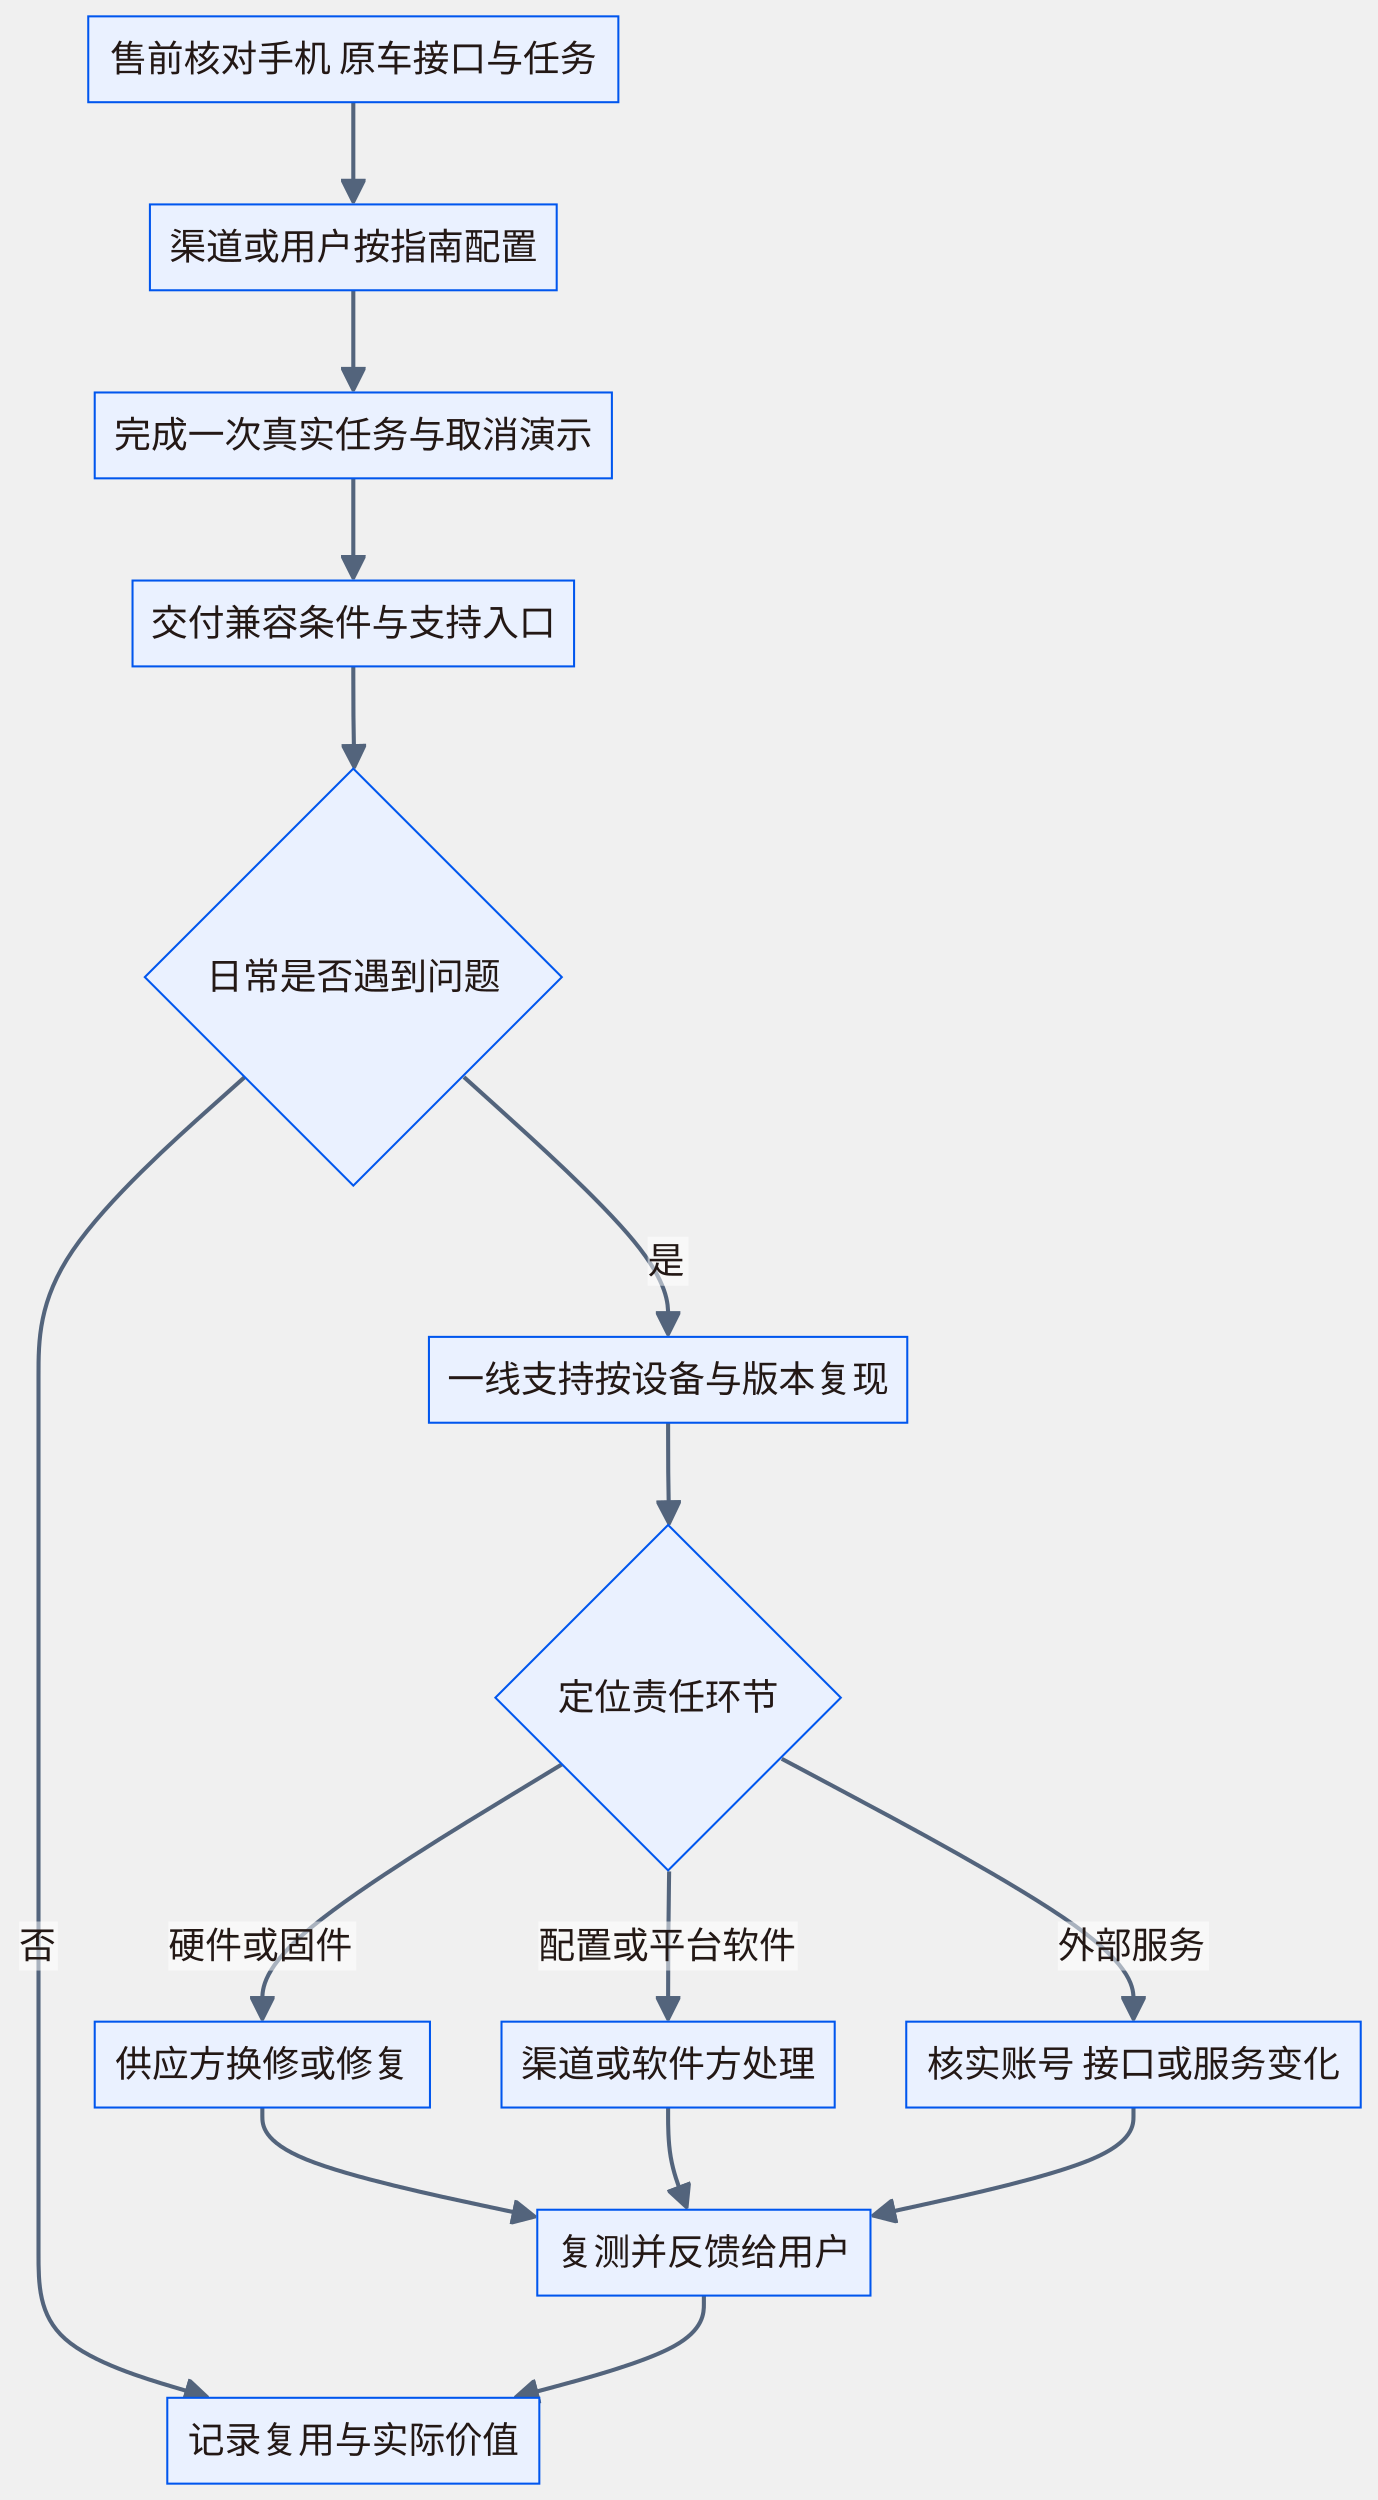
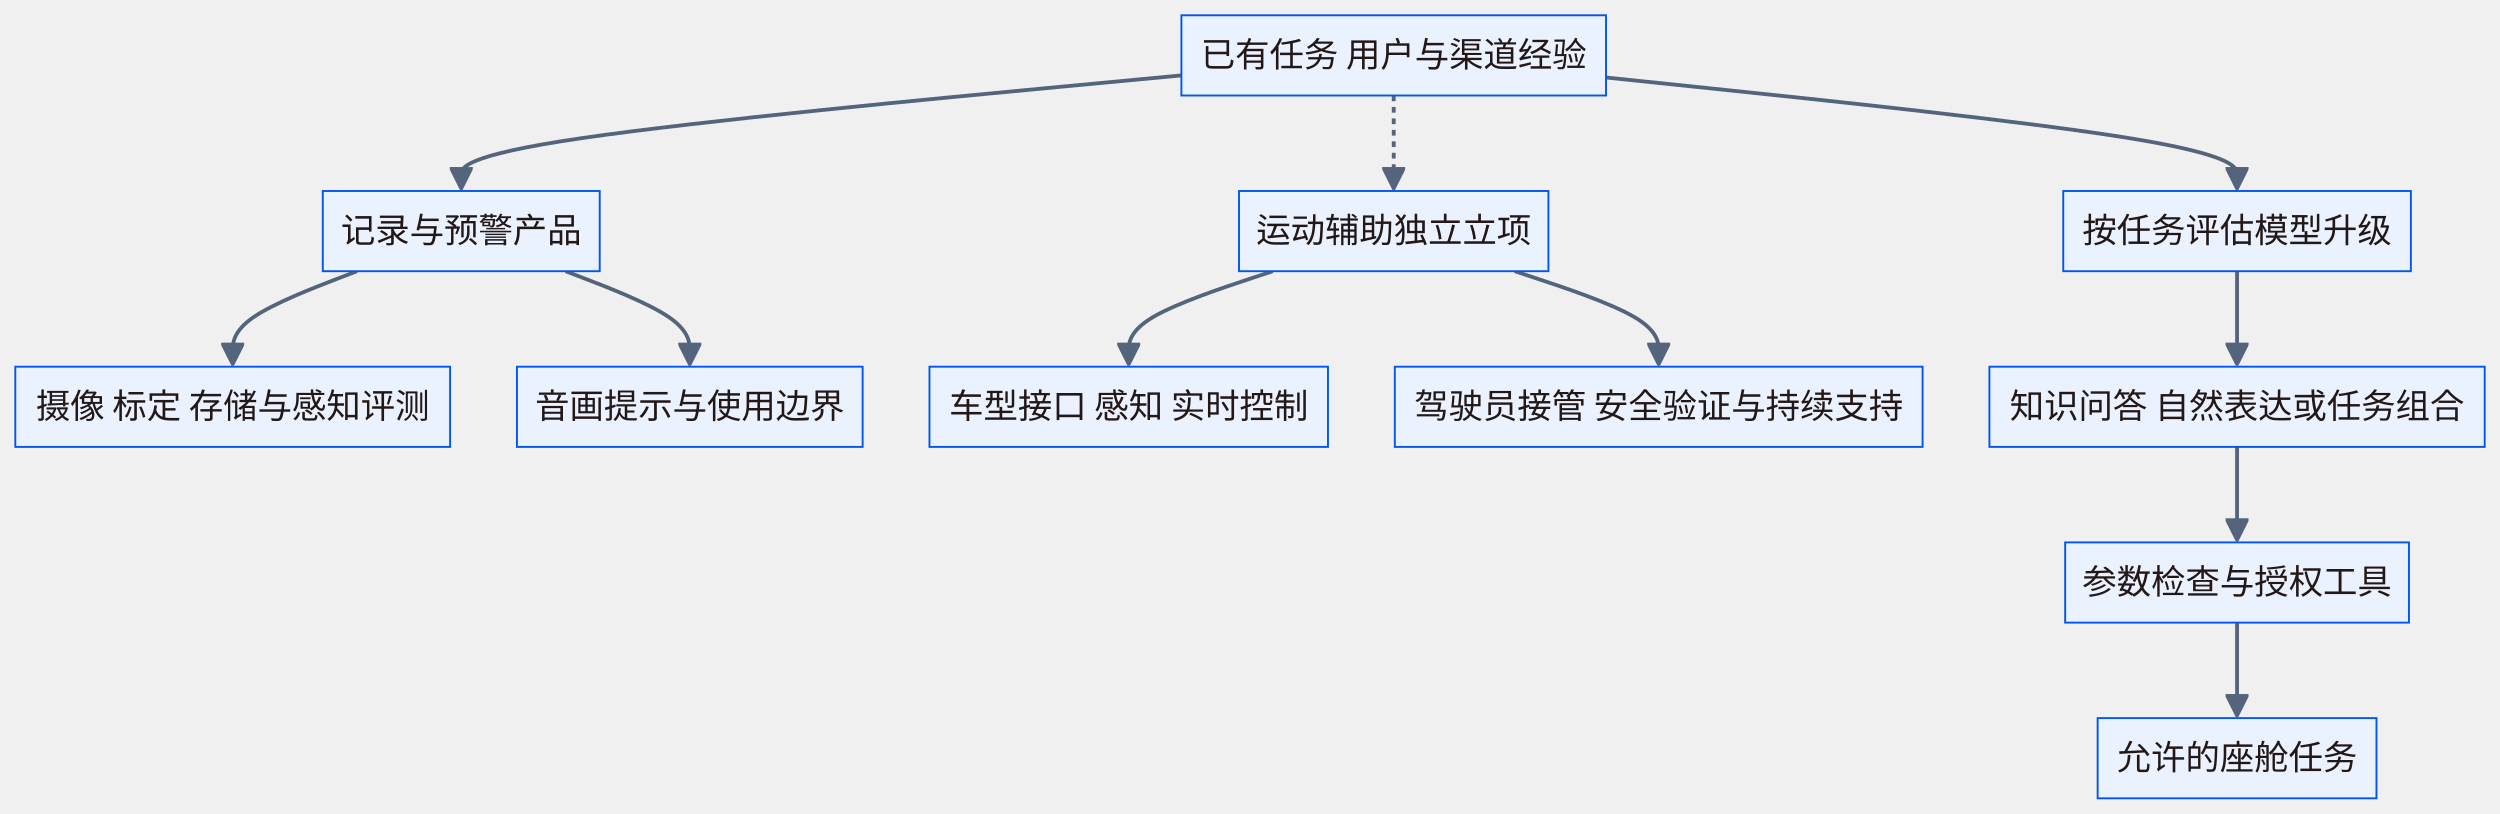
- <svg xmlns="http://www.w3.org/2000/svg" aria-roledescription="flowchart-v2" role="graphics-document document" viewBox="-9 -8 673.326 1223" height="1223" width="674" id="researchFigure11">
+ <svg xmlns="http://www.w3.org/2000/svg" aria-roledescription="flowchart-v2" role="graphics-document document" viewBox="-8 -8 1308.967 426" height="426" width="1309" id="researchFigure11">
  <style>#researchFigure11{font-family:Microsoft YaHei,PingFang SC,sans-serif;font-size:18px;fill:#231815;}#researchFigure11 .error-icon{fill:#F4F7FC;}#researchFigure11 .error-text{fill:#0b0803;stroke:#0b0803;}#researchFigure11 .edge-thickness-normal{stroke-width:2px;}#researchFigure11 .edge-thickness-thick{stroke-width:3.5px;}#researchFigure11 .edge-pattern-solid{stroke-dasharray:0;}#researchFigure11 .edge-pattern-dashed{stroke-dasharray:3;}#researchFigure11 .edge-pattern-dotted{stroke-dasharray:2;}#researchFigure11 .marker{fill:#53647C;stroke:#53647C;}#researchFigure11 .marker.cross{stroke:#53647C;}#researchFigure11 svg{font-family:Microsoft YaHei,PingFang SC,sans-serif;font-size:18px;}#researchFigure11 .label{font-family:Microsoft YaHei,PingFang SC,sans-serif;color:#231815;}#researchFigure11 .cluster-label text{fill:#0b0803;}#researchFigure11 .cluster-label span,#researchFigure11 p{color:#0b0803;}#researchFigure11 .label text,#researchFigure11 span,#researchFigure11 p{fill:#231815;color:#231815;}#researchFigure11 .node rect,#researchFigure11 .node circle,#researchFigure11 .node ellipse,#researchFigure11 .node polygon,#researchFigure11 .node path{fill:#EAF1FF;stroke:#0056EE;stroke-width:1px;}#researchFigure11 .flowchart-label text{text-anchor:middle;}#researchFigure11 .node .katex path{fill:#000;stroke:#000;stroke-width:1px;}#researchFigure11 .node .label{text-align:center;}#researchFigure11 .node.clickable{cursor:pointer;}#researchFigure11 .arrowheadPath{fill:#0b0b0b;}#researchFigure11 .edgePath .path{stroke:#53647C;stroke-width:2.0px;}#researchFigure11 .flowchart-link{stroke:#53647C;fill:none;}#researchFigure11 .edgeLabel{background-color:#FFFFFF;text-align:center;}#researchFigure11 .edgeLabel rect{opacity:0.5;background-color:#FFFFFF;fill:#FFFFFF;}#researchFigure11 .labelBkg{background-color:rgba(255, 255, 255, 0.5);}#researchFigure11 .cluster rect{fill:#F8FAFF;stroke:#AABDE0;stroke-width:1px;}#researchFigure11 .cluster text{fill:#0b0803;}#researchFigure11 .cluster span,#researchFigure11 p{color:#0b0803;}#researchFigure11 div.mermaidTooltip{position:absolute;text-align:center;max-width:200px;padding:2px;font-family:Microsoft YaHei,PingFang SC,sans-serif;font-size:12px;background:#F4F7FC;border:1px solid hsl(217.5, 17.143%, 87.255%);border-radius:2px;pointer-events:none;z-index:100;}#researchFigure11 .flowchartTitleText{text-anchor:middle;font-size:18px;fill:#231815;}#researchFigure11 :root{--mermaid-font-family:Microsoft YaHei,PingFang SC,sans-serif;}</style>
  <g>
    <marker orient="auto" markerHeight="12" markerWidth="12" markerUnits="userSpaceOnUse" refY="5" refX="6" viewBox="0 0 10 10" class="marker flowchart" id="researchFigure11_flowchart-pointEnd">
      <path style="stroke-width: 1; stroke-dasharray: 1, 0;" class="arrowMarkerPath" d="M 0 0 L 10 5 L 0 10 z" />
    </marker>
    <marker orient="auto" markerHeight="12" markerWidth="12" markerUnits="userSpaceOnUse" refY="5" refX="4.5" viewBox="0 0 10 10" class="marker flowchart" id="researchFigure11_flowchart-pointStart">
      <path style="stroke-width: 1; stroke-dasharray: 1, 0;" class="arrowMarkerPath" d="M 0 5 L 10 10 L 10 0 z" />
    </marker>
    <marker orient="auto" markerHeight="11" markerWidth="11" markerUnits="userSpaceOnUse" refY="5" refX="11" viewBox="0 0 10 10" class="marker flowchart" id="researchFigure11_flowchart-circleEnd">
      <circle style="stroke-width: 1; stroke-dasharray: 1, 0;" class="arrowMarkerPath" r="5" cy="5" cx="5" />
    </marker>
    <marker orient="auto" markerHeight="11" markerWidth="11" markerUnits="userSpaceOnUse" refY="5" refX="-1" viewBox="0 0 10 10" class="marker flowchart" id="researchFigure11_flowchart-circleStart">
      <circle style="stroke-width: 1; stroke-dasharray: 1, 0;" class="arrowMarkerPath" r="5" cy="5" cx="5" />
    </marker>
    <marker orient="auto" markerHeight="11" markerWidth="11" markerUnits="userSpaceOnUse" refY="5.2" refX="12" viewBox="0 0 11 11" class="marker cross flowchart" id="researchFigure11_flowchart-crossEnd">
      <path style="stroke-width: 2; stroke-dasharray: 1, 0;" class="arrowMarkerPath" d="M 1,1 l 9,9 M 10,1 l -9,9" />
    </marker>
    <marker orient="auto" markerHeight="11" markerWidth="11" markerUnits="userSpaceOnUse" refY="5.2" refX="-1" viewBox="0 0 11 11" class="marker cross flowchart" id="researchFigure11_flowchart-crossStart">
      <path style="stroke-width: 2; stroke-dasharray: 1, 0;" class="arrowMarkerPath" d="M 1,1 l 9,9 M 10,1 l -9,9" />
    </marker>
    <g class="root">
      <g class="clusters" />
      <g class="edgePaths">
-         <path marker-end="url(#researchFigure11_flowchart-pointEnd)" style="fill:none;" class="edge-thickness-normal edge-pattern-solid flowchart-link LS-A LE-B" id="L-A-B-0" d="M163.5,42L163.5,46.167C163.5,50.333,163.5,58.667,163.5,66.117C163.5,73.567,163.5,80.133,163.5,83.417L163.5,86.7" />
-         <path marker-end="url(#researchFigure11_flowchart-pointEnd)" style="fill:none;" class="edge-thickness-normal edge-pattern-solid flowchart-link LS-B LE-C" id="L-B-C-0" d="M163.5,134L163.5,138.167C163.5,142.333,163.5,150.667,163.5,158.117C163.5,165.567,163.5,172.133,163.5,175.417L163.5,178.7" />
-         <path marker-end="url(#researchFigure11_flowchart-pointEnd)" style="fill:none;" class="edge-thickness-normal edge-pattern-solid flowchart-link LS-C LE-D" id="L-C-D-0" d="M163.5,226L163.5,230.167C163.5,234.333,163.5,242.667,163.5,250.117C163.5,257.567,163.5,264.133,163.5,267.417L163.5,270.7" />
-         <path marker-end="url(#researchFigure11_flowchart-pointEnd)" style="fill:none;" class="edge-thickness-normal edge-pattern-solid flowchart-link LS-D LE-E" id="L-D-E-0" d="M163.5,318L163.5,322.167C163.5,326.333,163.5,334.667,163.566,342.2C163.632,349.734,163.764,356.467,163.83,359.834L163.896,363.201" />
-         <path marker-end="url(#researchFigure11_flowchart-pointEnd)" style="fill:none;" class="edge-thickness-normal edge-pattern-solid flowchart-link LS-E LE-F" id="L-E-F-0" d="M110.389,518.889L93.574,533.908C76.759,548.926,43.13,578.963,26.315,603.648C9.5,628.333,9.5,647.667,9.5,665C9.5,682.333,9.5,697.667,9.5,723.583C9.5,749.5,9.5,786,9.5,824.5C9.5,863,9.5,903.5,9.5,933.417C9.5,963.333,9.5,982.667,9.5,1000C9.5,1017.333,9.5,1032.667,9.5,1048C9.5,1063.333,9.5,1078.667,9.5,1094C9.5,1109.333,9.5,1124.667,22.603,1136.247C35.706,1147.828,61.912,1155.655,75.014,1159.569L88.117,1163.483" />
-         <path marker-end="url(#researchFigure11_flowchart-pointEnd)" style="fill:none;" class="edge-thickness-normal edge-pattern-solid flowchart-link LS-E LE-G" id="L-E-G-0" d="M217.611,518.889L234.259,533.908C250.907,548.926,284.204,578.963,300.852,599.265C317.5,619.567,317.5,630.133,317.5,635.417L317.5,640.7" />
-         <path marker-end="url(#researchFigure11_flowchart-pointEnd)" style="fill:none;" class="edge-thickness-normal edge-pattern-solid flowchart-link LS-G LE-H" id="L-G-H-0" d="M317.5,688L317.5,692.167C317.5,696.333,317.5,704.667,317.566,712.2C317.632,719.734,317.764,726.467,317.83,729.834L317.896,733.201" />
-         <path marker-end="url(#researchFigure11_flowchart-pointEnd)" style="fill:none;" class="edge-thickness-normal edge-pattern-solid flowchart-link LS-H LE-I" id="L-H-I-0" d="M265.584,855.084L241.153,869.903C216.722,884.722,167.861,914.361,143.431,934.464C119,954.567,119,965.133,119,970.417L119,975.7" />
-         <path marker-end="url(#researchFigure11_flowchart-pointEnd)" style="fill:none;" class="edge-thickness-normal edge-pattern-solid flowchart-link LS-H LE-J" id="L-H-J-0" d="M318,907.5L317.917,913.583C317.833,919.667,317.667,931.833,317.583,943.2C317.5,954.567,317.5,965.133,317.5,970.417L317.5,975.7" />
-         <path marker-end="url(#researchFigure11_flowchart-pointEnd)" style="fill:none;" class="edge-thickness-normal edge-pattern-solid flowchart-link LS-H LE-K" id="L-H-K-0" d="M373.096,852.404L401.774,867.67C430.452,882.936,487.807,913.468,516.485,934.017C545.163,954.567,545.163,965.133,545.163,970.417L545.163,975.7" />
-         <path marker-end="url(#researchFigure11_flowchart-pointEnd)" style="fill:none;" class="edge-thickness-normal edge-pattern-solid flowchart-link LS-I LE-L" id="L-I-L-0" d="M119,1023L119,1027.167C119,1031.333,119,1039.667,140.553,1048.423C162.105,1057.18,205.211,1066.36,226.764,1070.95L248.316,1075.54" />
-         <path marker-end="url(#researchFigure11_flowchart-pointEnd)" style="fill:none;" class="edge-thickness-normal edge-pattern-solid flowchart-link LS-J LE-L" id="L-J-L-0" d="M317.5,1023L317.5,1027.167C317.5,1031.333,317.5,1039.667,318.771,1047.174C320.042,1054.682,322.584,1061.364,323.855,1064.705L325.126,1068.046" />
-         <path marker-end="url(#researchFigure11_flowchart-pointEnd)" style="fill:none;" class="edge-thickness-normal edge-pattern-solid flowchart-link LS-K LE-L" id="L-K-L-0" d="M545.163,1023L545.163,1027.167C545.163,1031.333,545.163,1039.667,524.582,1048.338C504.001,1057.009,462.839,1066.019,442.258,1070.524L421.677,1075.028" />
-         <path marker-end="url(#researchFigure11_flowchart-pointEnd)" style="fill:none;" class="edge-thickness-normal edge-pattern-solid flowchart-link LS-L LE-F" id="L-L-F-0" d="M335,1115L335,1119.167C335,1123.333,335,1131.667,320.319,1139.771C305.638,1147.876,276.275,1155.751,261.594,1159.689L246.913,1163.627" />
+         <path marker-end="url(#researchFigure11_flowchart-pointEnd)" style="fill:none;" class="edge-thickness-normal edge-pattern-solid flowchart-link LS-A LE-B" id="L-A-B-0" d="M610.567,31.473L547.722,37.394C484.876,43.316,359.184,55.158,296.338,64.362C233.492,73.567,233.492,80.133,233.492,83.417L233.492,86.7" />
+         <path marker-end="url(#researchFigure11_flowchart-pointEnd)" style="fill:none;" class="edge-thickness-normal edge-pattern-solid flowchart-link LS-B LE-B1" id="L-B-B1-0" d="M178.863,134L168.024,138.167C157.185,142.333,135.506,150.667,124.667,158.117C113.828,165.567,113.828,172.133,113.828,175.417L113.828,178.7" />
+         <path marker-end="url(#researchFigure11_flowchart-pointEnd)" style="fill:none;" class="edge-thickness-normal edge-pattern-solid flowchart-link LS-B LE-B2" id="L-B-B2-0" d="M288.121,134L298.961,138.167C309.8,142.333,331.478,150.667,342.317,158.117C353.156,165.567,353.156,172.133,353.156,175.417L353.156,178.7" />
+         <path marker-end="url(#researchFigure11_flowchart-pointEnd)" style="fill:none;stroke-width:2px;stroke-dasharray:3;" class="edge-thickness-normal edge-pattern-dotted flowchart-link LS-A LE-C" id="L-A-C-0" d="M721.73,42L721.73,46.167C721.73,50.333,721.73,58.667,721.73,66.117C721.73,73.567,721.73,80.133,721.73,83.417L721.73,86.7" />
+         <path marker-end="url(#researchFigure11_flowchart-pointEnd)" style="fill:none;" class="edge-thickness-normal edge-pattern-solid flowchart-link LS-C LE-C1" id="L-C-C1-0" d="M658.39,134L645.822,138.167C633.255,142.333,608.12,150.667,595.552,158.117C582.984,165.567,582.984,172.133,582.984,175.417L582.984,178.7" />
+         <path marker-end="url(#researchFigure11_flowchart-pointEnd)" style="fill:none;" class="edge-thickness-normal edge-pattern-solid flowchart-link LS-C LE-C2" id="L-C-C2-0" d="M785.071,134L797.639,138.167C810.206,142.333,835.341,150.667,847.909,158.117C860.477,165.567,860.477,172.133,860.477,175.417L860.477,178.7" />
+         <path marker-end="url(#researchFigure11_flowchart-pointEnd)" style="fill:none;" class="edge-thickness-normal edge-pattern-solid flowchart-link LS-A LE-D" id="L-A-D-0" d="M832.894,32.58L887.962,38.317C943.03,44.053,1053.167,55.527,1108.235,64.547C1163.304,73.567,1163.304,80.133,1163.304,83.417L1163.304,86.7" />
+         <path marker-end="url(#researchFigure11_flowchart-pointEnd)" style="fill:none;" class="edge-thickness-normal edge-pattern-solid flowchart-link LS-D LE-D1" id="L-D-D1-0" d="M1163.304,134L1163.304,138.167C1163.304,142.333,1163.304,150.667,1163.304,158.117C1163.304,165.567,1163.304,172.133,1163.304,175.417L1163.304,178.7" />
+         <path marker-end="url(#researchFigure11_flowchart-pointEnd)" style="fill:none;" class="edge-thickness-normal edge-pattern-solid flowchart-link LS-D1 LE-E" id="L-D1-E-0" d="M1163.304,226L1163.304,230.167C1163.304,234.333,1163.304,242.667,1163.304,250.117C1163.304,257.567,1163.304,264.133,1163.304,267.417L1163.304,270.7" />
+         <path marker-end="url(#researchFigure11_flowchart-pointEnd)" style="fill:none;" class="edge-thickness-normal edge-pattern-solid flowchart-link LS-E LE-F" id="L-E-F-0" d="M1163.304,318L1163.304,322.167C1163.304,326.333,1163.304,334.667,1163.304,342.117C1163.304,349.567,1163.304,356.133,1163.304,359.417L1163.304,362.7" />
      </g>
      <g class="edgeLabels">
        <g class="edgeLabel">
          <g transform="translate(0, 0)" class="label">
            <rect height="0" width="0" ry="0" rx="0" />
            <text style="">
              <tspan class="row" x="0" dy="1em" xml:space="preserve" />
            </text>
          </g>
        </g>
        <g class="edgeLabel">
          <g transform="translate(0, 0)" class="label">
            <rect height="0" width="0" ry="0" rx="0" />
            <text style="">
              <tspan class="row" x="0" dy="1em" xml:space="preserve" />
            </text>
          </g>
        </g>
        <g class="edgeLabel">
          <g transform="translate(0, 0)" class="label">
            <rect height="0" width="0" ry="0" rx="0" />
            <text style="">
              <tspan class="row" x="0" dy="1em" xml:space="preserve" />
            </text>
          </g>
        </g>
        <g class="edgeLabel">
          <g transform="translate(0, 0)" class="label">
            <rect height="0" width="0" ry="0" rx="0" />
            <text style="">
              <tspan class="row" x="0" dy="1em" xml:space="preserve" />
            </text>
          </g>
        </g>
-         <g transform="translate(9.5, 944)" class="edgeLabel">
-           <g transform="translate(-9.5, -12)" class="label">
-             <rect height="24" width="19" ry="0" rx="0" />
-             <text style="">
-               <tspan class="row" x="0" dy="1em" xml:space="preserve">否</tspan>
-             </text>
-           </g>
-         </g>
-         <g transform="translate(317.5, 609)" class="edgeLabel">
-           <g transform="translate(-10, -12)" class="label">
-             <rect height="24" width="20" ry="0" rx="0" />
-             <text style="">
-               <tspan class="row" x="0" dy="1em" xml:space="preserve">是</tspan>
-             </text>
-           </g>
-         </g>
-         <g class="edgeLabel">
-           <g transform="translate(0, 0)" class="label">
-             <rect height="0" width="0" ry="0" rx="0" />
-             <text style="">
-               <tspan class="row" x="0" dy="1em" xml:space="preserve" />
-             </text>
-           </g>
-         </g>
-         <g transform="translate(119, 944)" class="edgeLabel">
-           <g transform="translate(-46, -12)" class="label">
-             <rect height="24" width="91.962" ry="0" rx="0" />
-             <text style="">
-               <tspan class="row" x="0" dy="1em" xml:space="preserve">硬件或固件</tspan>
-             </text>
-           </g>
-         </g>
-         <g transform="translate(317.5, 944)" class="edgeLabel">
-           <g transform="translate(-63.5, -12)" class="label">
-             <rect height="24" width="126.943" ry="0" rx="0" />
-             <text style="">
-               <tspan class="row" x="0" dy="1em" xml:space="preserve">配置或平台软件</tspan>
-             </text>
-           </g>
-         </g>
-         <g transform="translate(545.1631, 944)" class="edgeLabel">
-           <g transform="translate(-37, -12)" class="label">
-             <rect height="24" width="73.971" ry="0" rx="0" />
-             <text style="">
-               <tspan class="row" x="0" dy="1em" xml:space="preserve">外部服务</tspan>
+         <g class="edgeLabel">
+           <g transform="translate(0, 0)" class="label">
+             <rect height="0" width="0" ry="0" rx="0" />
+             <text style="">
+               <tspan class="row" x="0" dy="1em" xml:space="preserve" />
+             </text>
+           </g>
+         </g>
+         <g class="edgeLabel">
+           <g transform="translate(0, 0)" class="label">
+             <rect height="0" width="0" ry="0" rx="0" />
+             <text style="">
+               <tspan class="row" x="0" dy="1em" xml:space="preserve" />
            </text>
          </g>
        </g>
        <g class="edgeLabel">
          <g transform="translate(0, 0)" class="label">
            <rect height="0" width="0" ry="0" rx="0" />
            <text style="">
              <tspan class="row" x="0" dy="1em" xml:space="preserve" />
            </text>
          </g>
        </g>
        <g class="edgeLabel">
          <g transform="translate(0, 0)" class="label">
            <rect height="0" width="0" ry="0" rx="0" />
            <text style="">
              <tspan class="row" x="0" dy="1em" xml:space="preserve" />
            </text>
          </g>
        </g>
        <g class="edgeLabel">
          <g transform="translate(0, 0)" class="label">
            <rect height="0" width="0" ry="0" rx="0" />
            <text style="">
              <tspan class="row" x="0" dy="1em" xml:space="preserve" />
            </text>
          </g>
        </g>
        <g class="edgeLabel">
          <g transform="translate(0, 0)" class="label">
            <rect height="0" width="0" ry="0" rx="0" />
            <text style="">
              <tspan class="row" x="0" dy="1em" xml:space="preserve" />
            </text>
          </g>
        </g>
      </g>
      <g class="nodes">
-         <g transform="translate(163.5, 21)" data-id="A" data-node="true" id="flowchart-A-482" class="node default default flowchart-label">
+         <g transform="translate(721.7305, 21)" data-id="A" data-node="true" id="flowchart-A-342" class="node default default flowchart-label">
+           <rect height="42" width="222.326" y="-21" x="-111.163" ry="0" rx="0" style="" class="basic label-container" />
+           <g transform="translate(0, -12)" style="" class="label">
+             <rect />
+             <text style="">
+               <tspan class="row" x="0" dy="1em" xml:space="preserve">已有任务 用户与渠道经验</tspan>
+             </text>
+           </g>
+         </g>
+         <g transform="translate(233.4922, 113)" data-id="B" data-node="true" id="flowchart-B-343" class="node default default flowchart-label">
+           <rect height="42" width="145" y="-21" x="-72.5" ry="0" rx="0" style="" class="basic label-container" />
+           <g transform="translate(0, -12)" style="" class="label">
+             <rect />
+             <text style="">
+               <tspan class="row" x="0" dy="1em" xml:space="preserve">记录与预警产品</tspan>
+             </text>
+           </g>
+         </g>
+         <g transform="translate(113.8281, 205)" data-id="B1" data-node="true" id="flowchart-B1-345" class="node default default flowchart-label">
+           <rect height="42" width="227.656" y="-21" x="-113.828" ry="0" rx="0" style="" class="basic label-container" />
+           <g transform="translate(0, -12)" style="" class="label">
+             <rect />
+             <text style="">
+               <tspan class="row" x="0" dy="1em" xml:space="preserve">摄像 标定 存储与感知评测</tspan>
+             </text>
+           </g>
+         </g>
+         <g transform="translate(353.1562, 205)" data-id="B2" data-node="true" id="flowchart-B2-347" class="node default default flowchart-label">
+           <rect height="42" width="181" y="-21" x="-90.5" ry="0" rx="0" style="" class="basic label-container" />
+           <g transform="translate(0, -12)" style="" class="label">
+             <rect />
+             <text style="">
+               <tspan class="row" x="0" dy="1em" xml:space="preserve">音画提示与使用边界</tspan>
+             </text>
+           </g>
+         </g>
+         <g transform="translate(721.7305, 113)" data-id="C" data-node="true" id="flowchart-C-349" class="node default default flowchart-label">
+           <rect height="42" width="162" y="-21" x="-81" ry="0" rx="0" style="" class="basic label-container" />
+           <g transform="translate(0, -12)" style="" class="label">
+             <rect />
+             <text style="">
+               <tspan class="row" x="0" dy="1em" xml:space="preserve">运动辅助独立立项</tspan>
+             </text>
+           </g>
+         </g>
+         <g transform="translate(582.9844, 205)" data-id="C1" data-node="true" id="flowchart-C1-351" class="node default default flowchart-label">
+           <rect height="42" width="208.656" y="-21" x="-104.328" ry="0" rx="0" style="" class="basic label-container" />
+           <g transform="translate(0, -12)" style="" class="label">
+             <rect />
+             <text style="">
+               <tspan class="row" x="0" dy="1em" xml:space="preserve">车型接口 感知 实时控制</tspan>
+             </text>
+           </g>
+         </g>
+         <g transform="translate(860.4766, 205)" data-id="C2" data-node="true" id="flowchart-C2-353" class="node default default flowchart-label">
+           <rect height="42" width="276.328" y="-21" x="-138.164" ry="0" rx="0" style="" class="basic label-container" />
+           <g transform="translate(0, -12)" style="" class="label">
+             <rect />
+             <text style="">
+               <tspan class="row" x="0" dy="1em" xml:space="preserve">驾驶员接管 安全验证与持续支持</tspan>
+             </text>
+           </g>
+         </g>
+         <g transform="translate(1163.304, 113)" data-id="D" data-node="true" id="flowchart-D-355" class="node default default flowchart-label">
+           <rect height="42" width="182" y="-21" x="-91" ry="0" rx="0" style="" class="basic label-container" />
+           <g transform="translate(0, -12)" style="" class="label">
+             <rect />
+             <text style="">
+               <tspan class="row" x="0" dy="1em" xml:space="preserve">按任务评估模型升级</tspan>
+             </text>
+           </g>
+         </g>
+         <g transform="translate(1163.304, 205)" data-id="D1" data-node="true" id="flowchart-D1-357" class="node default default flowchart-label">
          <rect height="42" width="259.326" y="-21" x="-129.663" ry="0" rx="0" style="" class="basic label-container" />
          <g transform="translate(0, -12)" style="" class="label">
            <rect />
            <text style="">
-               <tspan class="row" x="0" dy="1em" xml:space="preserve">售前核对手机 原车接口与任务</tspan>
-             </text>
-           </g>
-         </g>
-         <g transform="translate(163.5, 113)" data-id="B" data-node="true" id="flowchart-B-483" class="node default default flowchart-label">
-           <rect height="42" width="199" y="-21" x="-99.5" ry="0" rx="0" style="" class="basic label-container" />
-           <g transform="translate(0, -12)" style="" class="label">
-             <rect />
-             <text style="">
-               <tspan class="row" x="0" dy="1em" xml:space="preserve">渠道或用户按指南配置</tspan>
-             </text>
-           </g>
-         </g>
-         <g transform="translate(163.5, 205)" data-id="C" data-node="true" id="flowchart-C-485" class="node default default flowchart-label">
-           <rect height="42" width="253" y="-21" x="-126.5" ry="0" rx="0" style="" class="basic label-container" />
-           <g transform="translate(0, -12)" style="" class="label">
-             <rect />
-             <text style="">
-               <tspan class="row" x="0" dy="1em" xml:space="preserve">完成一次真实任务与取消演示</tspan>
-             </text>
-           </g>
-         </g>
-         <g transform="translate(163.5, 297)" data-id="D" data-node="true" id="flowchart-D-487" class="node default default flowchart-label">
-           <rect height="42" width="216" y="-21" x="-108" ry="0" rx="0" style="" class="basic label-container" />
-           <g transform="translate(0, -12)" style="" class="label">
-             <rect />
-             <text style="">
-               <tspan class="row" x="0" dy="1em" xml:space="preserve">交付兼容条件与支持入口</tspan>
-             </text>
-           </g>
-         </g>
-         <g transform="translate(163.5, 470)" data-id="E" data-node="true" id="flowchart-E-489" class="node default default flowchart-label">
-           <polygon style="" transform="translate(-102,102)" class="label-container" points="102,0 204,-102 102,-204 0,-102" />
-           <g transform="translate(0, -12)" style="" class="label">
-             <rect />
-             <text style="">
-               <tspan class="row" x="0" dy="1em" xml:space="preserve">日常是否遇到问题</tspan>
-             </text>
-           </g>
-         </g>
-         <g transform="translate(163.5, 1186)" data-id="F" data-node="true" id="flowchart-F-491" class="node default default flowchart-label">
-           <rect height="42" width="182" y="-21" x="-91" ry="0" rx="0" style="" class="basic label-container" />
-           <g transform="translate(0, -12)" style="" class="label">
-             <rect />
-             <text style="">
-               <tspan class="row" x="0" dy="1em" xml:space="preserve">记录复用与实际价值</tspan>
-             </text>
-           </g>
-         </g>
-         <g transform="translate(317.5, 667)" data-id="G" data-node="true" id="flowchart-G-493" class="node default default flowchart-label">
-           <rect height="42" width="234" y="-21" x="-117" ry="0" rx="0" style="" class="basic label-container" />
-           <g transform="translate(0, -12)" style="" class="label">
-             <rect />
-             <text style="">
-               <tspan class="row" x="0" dy="1em" xml:space="preserve">一线支持按设备与版本复现</tspan>
-             </text>
-           </g>
-         </g>
-         <g transform="translate(317.5, 822.5)" data-id="H" data-node="true" id="flowchart-H-495" class="node default default flowchart-label">
-           <polygon style="" transform="translate(-84.5,84.5)" class="label-container" points="84.5,0 169,-84.5 84.5,-169 0,-84.5" />
-           <g transform="translate(0, -12)" style="" class="label">
-             <rect />
-             <text style="">
-               <tspan class="row" x="0" dy="1em" xml:space="preserve">定位责任环节</tspan>
-             </text>
-           </g>
-         </g>
-         <g transform="translate(119, 1002)" data-id="I" data-node="true" id="flowchart-I-497" class="node default default flowchart-label">
-           <rect height="42" width="164" y="-21" x="-82" ry="0" rx="0" style="" class="basic label-container" />
-           <g transform="translate(0, -12)" style="" class="label">
-             <rect />
-             <text style="">
-               <tspan class="row" x="0" dy="1em" xml:space="preserve">供应方换修或修复</tspan>
-             </text>
-           </g>
-         </g>
-         <g transform="translate(317.5, 1002)" data-id="J" data-node="true" id="flowchart-J-499" class="node default default flowchart-label">
-           <rect height="42" width="163" y="-21" x="-81.5" ry="0" rx="0" style="" class="basic label-container" />
-           <g transform="translate(0, -12)" style="" class="label">
-             <rect />
-             <text style="">
-               <tspan class="row" x="0" dy="1em" xml:space="preserve">渠道或软件方处理</tspan>
-             </text>
-           </g>
-         </g>
-         <g transform="translate(545.1631, 1002)" data-id="K" data-node="true" id="flowchart-K-501" class="node default default flowchart-label">
-           <rect height="42" width="222.326" y="-21" x="-111.163" ry="0" rx="0" style="" class="basic label-container" />
-           <g transform="translate(0, -12)" style="" class="label">
-             <rect />
-             <text style="">
-               <tspan class="row" x="0" dy="1em" xml:space="preserve">核实账号 接口或服务变化</tspan>
-             </text>
-           </g>
-         </g>
-         <g transform="translate(335, 1094)" data-id="L" data-node="true" id="flowchart-L-503" class="node default default flowchart-label">
-           <rect height="42" width="163" y="-21" x="-81.5" ry="0" rx="0" style="" class="basic label-container" />
-           <g transform="translate(0, -12)" style="" class="label">
-             <rect />
-             <text style="">
-               <tspan class="row" x="0" dy="1em" xml:space="preserve">复测并反馈给用户</tspan>
+               <tspan class="row" x="0" dy="1em" xml:space="preserve">知识问答 自然表达或任务组合</tspan>
+             </text>
+           </g>
+         </g>
+         <g transform="translate(1163.304, 297)" data-id="E" data-node="true" id="flowchart-E-359" class="node default default flowchart-label">
+           <rect height="42" width="180" y="-21" x="-90" ry="0" rx="0" style="" class="basic label-container" />
+           <g transform="translate(0, -12)" style="" class="label">
+             <rect />
+             <text style="">
+               <tspan class="row" x="0" dy="1em" xml:space="preserve">参数检查与授权工具</tspan>
+             </text>
+           </g>
+         </g>
+         <g transform="translate(1163.304, 389)" data-id="F" data-node="true" id="flowchart-F-361" class="node default default flowchart-label">
+           <rect height="42" width="146" y="-21" x="-73" ry="0" rx="0" style="" class="basic label-container" />
+           <g transform="translate(0, -12)" style="" class="label">
+             <rect />
+             <text style="">
+               <tspan class="row" x="0" dy="1em" xml:space="preserve">允许的座舱任务</tspan>
            </text>
          </g>
        </g>
      </g>
    </g>
  </g>
</svg>
